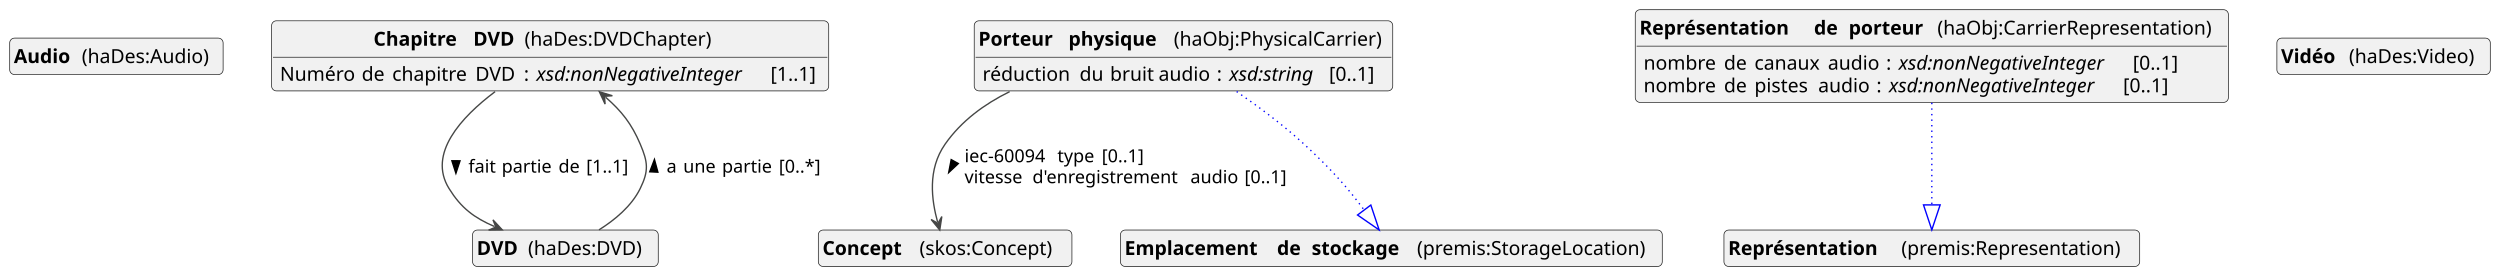
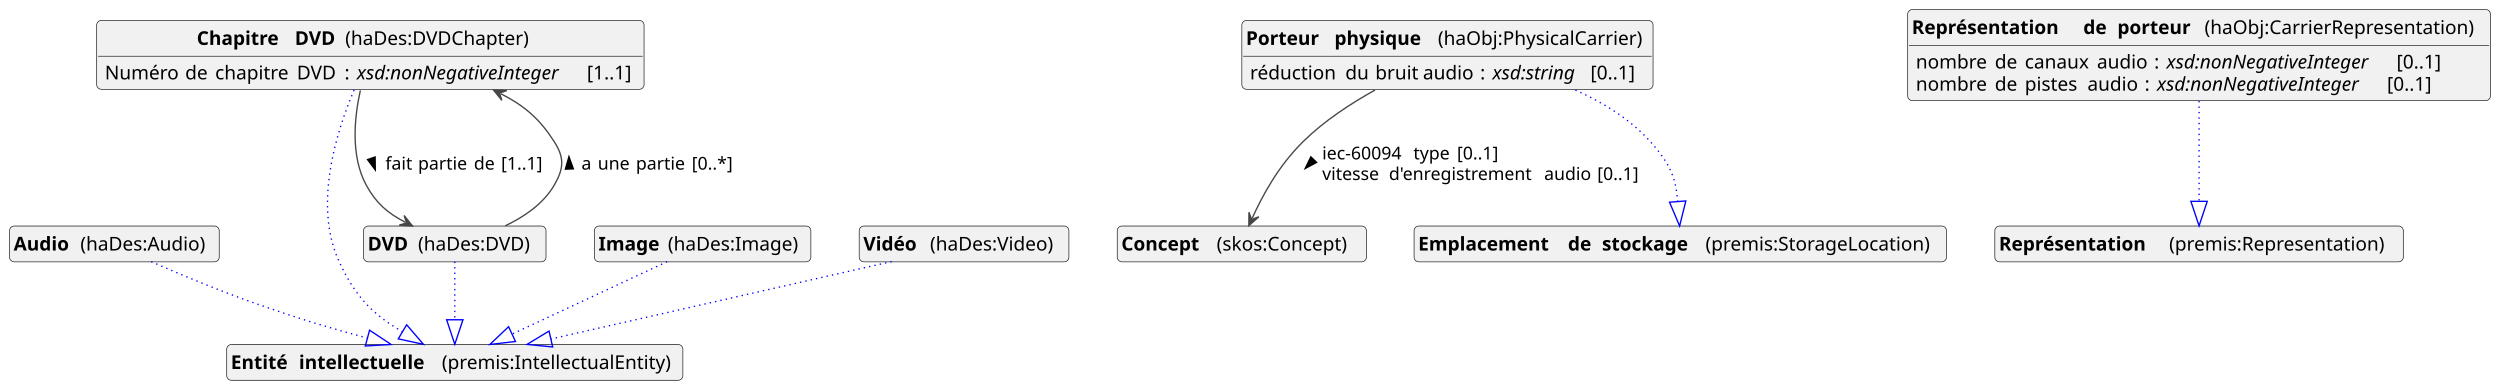
- <svg xmlns="http://www.w3.org/2000/svg" xmlns:xlink="http://www.w3.org/1999/xlink" contentStyleType="text/css" height="198px" preserveAspectRatio="none" style="width:1804px;height:198px;background:#FFFFFF;" version="1.1" viewBox="0 0 1804 198" width="1804px" zoomAndPan="magnify">
+ <svg xmlns="http://www.w3.org/2000/svg" xmlns:xlink="http://www.w3.org/1999/xlink" contentStyleType="text/css" height="285px" preserveAspectRatio="none" style="width:1836px;height:285px;background:#FFFFFF;" version="1.1" viewBox="0 0 1836 285" width="1836px" zoomAndPan="magnify">
  <defs />
  <g>
    <a href="#haDes%3AAudio" target="_top" title="#haDes%3AAudio" xlink:actuate="onRequest" xlink:href="#haDes%3AAudio" xlink:show="new" xlink:title="#haDes%3AAudio" xlink:type="simple">
      <g id="elem_haDes_Audio">
-         <rect codeLine="15" fill="#F1F1F1" height="26.297" id="haDes_Audio" rx="3.5" ry="3.5" style="stroke:#181818;stroke-width:0.5;" width="154" x="7" y="27.5" />
-         <text fill="#000000" font-family="sans-serif" font-size="14" font-weight="bold" lengthAdjust="spacing" textLength="45" x="10" y="45.495">Audio</text>
-         <text fill="#000000" font-family="sans-serif" font-size="14" lengthAdjust="spacing" textLength="4" x="55" y="45.495"> </text>
-         <text fill="#000000" font-family="sans-serif" font-size="14" lengthAdjust="spacing" textLength="99" x="59" y="45.495">(haDes:Audio)</text>
+         <rect codeLine="15" fill="#F1F1F1" height="26.297" id="haDes_Audio" rx="3.5" ry="3.5" style="stroke:#181818;stroke-width:0.5;" width="154" x="7" y="166" />
+         <text fill="#000000" font-family="sans-serif" font-size="14" font-weight="bold" lengthAdjust="spacing" textLength="45" x="10" y="183.995">Audio</text>
+         <text fill="#000000" font-family="sans-serif" font-size="14" lengthAdjust="spacing" textLength="4" x="55" y="183.995"> </text>
+         <text fill="#000000" font-family="sans-serif" font-size="14" lengthAdjust="spacing" textLength="99" x="59" y="183.995">(haDes:Audio)</text>
+       </g>
+     </a>
+     <a href="#premis%3AIntellectualEntity" target="_top" title="#premis%3AIntellectualEntity" xlink:actuate="onRequest" xlink:href="#premis%3AIntellectualEntity" xlink:show="new" xlink:title="#premis%3AIntellectualEntity" xlink:type="simple">
+       <g id="elem_premis_IntellectualEntity">
+         <rect codeLine="29" fill="#F1F1F1" height="26.297" id="premis_IntellectualEntity" rx="3.5" ry="3.5" style="stroke:#181818;stroke-width:0.5;" width="335" x="166.5" y="253" />
+         <text fill="#000000" font-family="sans-serif" font-size="14" font-weight="bold" lengthAdjust="spacing" textLength="45" x="169.5" y="270.995">Entité</text>
+         <text fill="#000000" font-family="sans-serif" font-size="14" font-weight="bold" lengthAdjust="spacing" textLength="5" x="214.5" y="270.995"> </text>
+         <text fill="#000000" font-family="sans-serif" font-size="14" font-weight="bold" lengthAdjust="spacing" textLength="101" x="219.5" y="270.995">intellectuelle</text>
+         <text fill="#000000" font-family="sans-serif" font-size="14" lengthAdjust="spacing" textLength="4" x="320.5" y="270.995"> </text>
+         <text fill="#000000" font-family="sans-serif" font-size="14" lengthAdjust="spacing" textLength="174" x="324.5" y="270.995">(premis:IntellectualEntity)</text>
      </g>
    </a>
    <a href="#haDes%3ADVDChapter" target="_top" title="#haDes%3ADVDChapter" xlink:actuate="onRequest" xlink:href="#haDes%3ADVDChapter" xlink:show="new" xlink:title="#haDes%3ADVDChapter" xlink:type="simple">
      <g id="elem_haDes_DVDChapter">
-         <rect codeLine="16" fill="#F1F1F1" height="50.594" id="haDes_DVDChapter" rx="3.5" ry="3.5" style="stroke:#181818;stroke-width:0.5;" width="402" x="196" y="15" />
-         <text fill="#000000" font-family="sans-serif" font-size="14" font-weight="bold" lengthAdjust="spacing" textLength="67" x="269.5" y="32.995">Chapitre</text>
-         <text fill="#000000" font-family="sans-serif" font-size="14" font-weight="bold" lengthAdjust="spacing" textLength="5" x="336.5" y="32.995"> </text>
-         <text fill="#000000" font-family="sans-serif" font-size="14" font-weight="bold" lengthAdjust="spacing" textLength="33" x="341.5" y="32.995">DVD</text>
-         <text fill="#000000" font-family="sans-serif" font-size="14" lengthAdjust="spacing" textLength="4" x="374.5" y="32.995"> </text>
-         <text fill="#000000" font-family="sans-serif" font-size="14" lengthAdjust="spacing" textLength="146" x="378.5" y="32.995">(haDes:DVDChapter)</text>
-         <line style="stroke:#181818;stroke-width:0.5;" x1="197" x2="597" y1="41.297" y2="41.297" />
-         <text fill="#000000" font-family="sans-serif" font-size="14" lengthAdjust="spacing" textLength="55" x="202" y="58.292">Numéro</text>
-         <text fill="#000000" font-family="sans-serif" font-size="14" lengthAdjust="spacing" textLength="4" x="257" y="58.292"> </text>
-         <text fill="#000000" font-family="sans-serif" font-size="14" lengthAdjust="spacing" textLength="18" x="261" y="58.292">de</text>
-         <text fill="#000000" font-family="sans-serif" font-size="14" lengthAdjust="spacing" textLength="4" x="279" y="58.292"> </text>
-         <text fill="#000000" font-family="sans-serif" font-size="14" lengthAdjust="spacing" textLength="56" x="283" y="58.292">chapitre</text>
-         <text fill="#000000" font-family="sans-serif" font-size="14" lengthAdjust="spacing" textLength="4" x="339" y="58.292"> </text>
-         <text fill="#000000" font-family="sans-serif" font-size="14" lengthAdjust="spacing" textLength="31" x="343" y="58.292">DVD</text>
-         <text fill="#000000" font-family="sans-serif" font-size="14" lengthAdjust="spacing" textLength="4" x="374" y="58.292"> </text>
-         <text fill="#000000" font-family="sans-serif" font-size="14" lengthAdjust="spacing" textLength="5" x="378" y="58.292">:</text>
-         <text fill="#000000" font-family="sans-serif" font-size="14" lengthAdjust="spacing" textLength="4" x="383" y="58.292"> </text>
-         <text fill="#000000" font-family="sans-serif" font-size="14" font-style="italic" lengthAdjust="spacing" textLength="165" x="387" y="58.292">xsd:nonNegativeInteger</text>
-         <text fill="#000000" font-family="sans-serif" font-size="14" lengthAdjust="spacing" textLength="4" x="552" y="58.292"> </text>
-         <text fill="#000000" font-family="sans-serif" font-size="14" lengthAdjust="spacing" textLength="36" x="556" y="58.292">[1..1]</text>
+         <rect codeLine="17" fill="#F1F1F1" height="50.594" id="haDes_DVDChapter" rx="3.5" ry="3.5" style="stroke:#181818;stroke-width:0.5;" width="402" x="71" y="15" />
+         <text fill="#000000" font-family="sans-serif" font-size="14" font-weight="bold" lengthAdjust="spacing" textLength="67" x="144.5" y="32.995">Chapitre</text>
+         <text fill="#000000" font-family="sans-serif" font-size="14" font-weight="bold" lengthAdjust="spacing" textLength="5" x="211.5" y="32.995"> </text>
+         <text fill="#000000" font-family="sans-serif" font-size="14" font-weight="bold" lengthAdjust="spacing" textLength="33" x="216.5" y="32.995">DVD</text>
+         <text fill="#000000" font-family="sans-serif" font-size="14" lengthAdjust="spacing" textLength="4" x="249.5" y="32.995"> </text>
+         <text fill="#000000" font-family="sans-serif" font-size="14" lengthAdjust="spacing" textLength="146" x="253.5" y="32.995">(haDes:DVDChapter)</text>
+         <line style="stroke:#181818;stroke-width:0.5;" x1="72" x2="472" y1="41.297" y2="41.297" />
+         <text fill="#000000" font-family="sans-serif" font-size="14" lengthAdjust="spacing" textLength="55" x="77" y="58.292">Numéro</text>
+         <text fill="#000000" font-family="sans-serif" font-size="14" lengthAdjust="spacing" textLength="4" x="132" y="58.292"> </text>
+         <text fill="#000000" font-family="sans-serif" font-size="14" lengthAdjust="spacing" textLength="18" x="136" y="58.292">de</text>
+         <text fill="#000000" font-family="sans-serif" font-size="14" lengthAdjust="spacing" textLength="4" x="154" y="58.292"> </text>
+         <text fill="#000000" font-family="sans-serif" font-size="14" lengthAdjust="spacing" textLength="56" x="158" y="58.292">chapitre</text>
+         <text fill="#000000" font-family="sans-serif" font-size="14" lengthAdjust="spacing" textLength="4" x="214" y="58.292"> </text>
+         <text fill="#000000" font-family="sans-serif" font-size="14" lengthAdjust="spacing" textLength="31" x="218" y="58.292">DVD</text>
+         <text fill="#000000" font-family="sans-serif" font-size="14" lengthAdjust="spacing" textLength="4" x="249" y="58.292"> </text>
+         <text fill="#000000" font-family="sans-serif" font-size="14" lengthAdjust="spacing" textLength="5" x="253" y="58.292">:</text>
+         <text fill="#000000" font-family="sans-serif" font-size="14" lengthAdjust="spacing" textLength="4" x="258" y="58.292"> </text>
+         <text fill="#000000" font-family="sans-serif" font-size="14" font-style="italic" lengthAdjust="spacing" textLength="165" x="262" y="58.292">xsd:nonNegativeInteger</text>
+         <text fill="#000000" font-family="sans-serif" font-size="14" lengthAdjust="spacing" textLength="4" x="427" y="58.292"> </text>
+         <text fill="#000000" font-family="sans-serif" font-size="14" lengthAdjust="spacing" textLength="36" x="431" y="58.292">[1..1]</text>
      </g>
    </a>
    <a href="../../terms/fr#skos%3AConcept" target="_top" title="../../terms/fr#skos%3AConcept" xlink:actuate="onRequest" xlink:href="../../terms/fr#skos%3AConcept" xlink:show="new" xlink:title="../../terms/fr#skos%3AConcept" xlink:type="simple">
      <g id="elem_skos_Concept">
-         <rect codeLine="17" fill="#F1F1F1" height="26.297" id="skos_Concept" rx="3.5" ry="3.5" style="stroke:#181818;stroke-width:0.5;" width="183" x="590.5" y="166" />
-         <text fill="#000000" font-family="sans-serif" font-size="14" font-weight="bold" lengthAdjust="spacing" textLength="66" x="593.5" y="183.995">Concept</text>
-         <text fill="#000000" font-family="sans-serif" font-size="14" lengthAdjust="spacing" textLength="4" x="659.5" y="183.995"> </text>
-         <text fill="#000000" font-family="sans-serif" font-size="14" lengthAdjust="spacing" textLength="107" x="663.5" y="183.995">(skos:Concept)</text>
+         <rect codeLine="19" fill="#F1F1F1" height="26.297" id="skos_Concept" rx="3.5" ry="3.5" style="stroke:#181818;stroke-width:0.5;" width="183" x="820.5" y="166" />
+         <text fill="#000000" font-family="sans-serif" font-size="14" font-weight="bold" lengthAdjust="spacing" textLength="66" x="823.5" y="183.995">Concept</text>
+         <text fill="#000000" font-family="sans-serif" font-size="14" lengthAdjust="spacing" textLength="4" x="889.5" y="183.995"> </text>
+         <text fill="#000000" font-family="sans-serif" font-size="14" lengthAdjust="spacing" textLength="107" x="893.5" y="183.995">(skos:Concept)</text>
      </g>
    </a>
    <a href="#haDes%3ADVD" target="_top" title="#haDes%3ADVD" xlink:actuate="onRequest" xlink:href="#haDes%3ADVD" xlink:show="new" xlink:title="#haDes%3ADVD" xlink:type="simple">
      <g id="elem_haDes_DVD">
-         <rect codeLine="18" fill="#F1F1F1" height="26.297" id="haDes_DVD" rx="3.5" ry="3.5" style="stroke:#181818;stroke-width:0.5;" width="134" x="341" y="166" />
-         <text fill="#000000" font-family="sans-serif" font-size="14" font-weight="bold" lengthAdjust="spacing" textLength="33" x="344" y="183.995">DVD</text>
-         <text fill="#000000" font-family="sans-serif" font-size="14" lengthAdjust="spacing" textLength="4" x="377" y="183.995"> </text>
-         <text fill="#000000" font-family="sans-serif" font-size="14" lengthAdjust="spacing" textLength="91" x="381" y="183.995">(haDes:DVD)</text>
+         <rect codeLine="20" fill="#F1F1F1" height="26.297" id="haDes_DVD" rx="3.5" ry="3.5" style="stroke:#181818;stroke-width:0.5;" width="134" x="267" y="166" />
+         <text fill="#000000" font-family="sans-serif" font-size="14" font-weight="bold" lengthAdjust="spacing" textLength="33" x="270" y="183.995">DVD</text>
+         <text fill="#000000" font-family="sans-serif" font-size="14" lengthAdjust="spacing" textLength="4" x="303" y="183.995"> </text>
+         <text fill="#000000" font-family="sans-serif" font-size="14" lengthAdjust="spacing" textLength="91" x="307" y="183.995">(haDes:DVD)</text>
+       </g>
+     </a>
+     <a href="#haDes%3AImage" target="_top" title="#haDes%3AImage" xlink:actuate="onRequest" xlink:href="#haDes%3AImage" xlink:show="new" xlink:title="#haDes%3AImage" xlink:type="simple">
+       <g id="elem_haDes_Image">
+         <rect codeLine="22" fill="#F1F1F1" height="26.297" id="haDes_Image" rx="3.5" ry="3.5" style="stroke:#181818;stroke-width:0.5;" width="159" x="436.5" y="166" />
+         <text fill="#000000" font-family="sans-serif" font-size="14" font-weight="bold" lengthAdjust="spacing" textLength="47" x="439.5" y="183.995">Image</text>
+         <text fill="#000000" font-family="sans-serif" font-size="14" lengthAdjust="spacing" textLength="4" x="486.5" y="183.995"> </text>
+         <text fill="#000000" font-family="sans-serif" font-size="14" lengthAdjust="spacing" textLength="102" x="490.5" y="183.995">(haDes:Image)</text>
      </g>
    </a>
    <a href="#haObj%3APhysicalCarrier" target="_top" title="#haObj%3APhysicalCarrier" xlink:actuate="onRequest" xlink:href="#haObj%3APhysicalCarrier" xlink:show="new" xlink:title="#haObj%3APhysicalCarrier" xlink:type="simple">
      <g id="elem_haObj_PhysicalCarrier">
-         <rect codeLine="19" fill="#F1F1F1" height="50.594" id="haObj_PhysicalCarrier" rx="3.5" ry="3.5" style="stroke:#181818;stroke-width:0.5;" width="302" x="703" y="15" />
-         <text fill="#000000" font-family="sans-serif" font-size="14" font-weight="bold" lengthAdjust="spacing" textLength="60" x="706" y="32.995">Porteur</text>
-         <text fill="#000000" font-family="sans-serif" font-size="14" font-weight="bold" lengthAdjust="spacing" textLength="5" x="766" y="32.995"> </text>
-         <text fill="#000000" font-family="sans-serif" font-size="14" font-weight="bold" lengthAdjust="spacing" textLength="72" x="771" y="32.995">physique</text>
-         <text fill="#000000" font-family="sans-serif" font-size="14" lengthAdjust="spacing" textLength="4" x="843" y="32.995"> </text>
-         <text fill="#000000" font-family="sans-serif" font-size="14" lengthAdjust="spacing" textLength="155" x="847" y="32.995">(haObj:PhysicalCarrier)</text>
-         <line style="stroke:#181818;stroke-width:0.5;" x1="704" x2="1004" y1="41.297" y2="41.297" />
-         <text fill="#000000" font-family="sans-serif" font-size="14" lengthAdjust="spacing" textLength="66" x="709" y="58.292">réduction</text>
-         <text fill="#000000" font-family="sans-serif" font-size="14" lengthAdjust="spacing" textLength="4" x="775" y="58.292"> </text>
-         <text fill="#000000" font-family="sans-serif" font-size="14" lengthAdjust="spacing" textLength="18" x="779" y="58.292">du</text>
-         <text fill="#000000" font-family="sans-serif" font-size="14" lengthAdjust="spacing" textLength="4" x="797" y="58.292"> </text>
-         <text fill="#000000" font-family="sans-serif" font-size="14" lengthAdjust="spacing" textLength="31" x="801" y="58.292">bruit</text>
-         <text fill="#000000" font-family="sans-serif" font-size="14" lengthAdjust="spacing" textLength="4" x="832" y="58.292"> </text>
-         <text fill="#000000" font-family="sans-serif" font-size="14" lengthAdjust="spacing" textLength="38" x="836" y="58.292">audio</text>
-         <text fill="#000000" font-family="sans-serif" font-size="14" lengthAdjust="spacing" textLength="4" x="874" y="58.292"> </text>
-         <text fill="#000000" font-family="sans-serif" font-size="14" lengthAdjust="spacing" textLength="5" x="878" y="58.292">:</text>
-         <text fill="#000000" font-family="sans-serif" font-size="14" lengthAdjust="spacing" textLength="4" x="883" y="58.292"> </text>
-         <text fill="#000000" font-family="sans-serif" font-size="14" font-style="italic" lengthAdjust="spacing" textLength="68" x="887" y="58.292">xsd:string</text>
-         <text fill="#000000" font-family="sans-serif" font-size="14" lengthAdjust="spacing" textLength="4" x="955" y="58.292"> </text>
-         <text fill="#000000" font-family="sans-serif" font-size="14" lengthAdjust="spacing" textLength="36" x="959" y="58.292">[0..1]</text>
+         <rect codeLine="24" fill="#F1F1F1" height="50.594" id="haObj_PhysicalCarrier" rx="3.5" ry="3.5" style="stroke:#181818;stroke-width:0.5;" width="302" x="912" y="15" />
+         <text fill="#000000" font-family="sans-serif" font-size="14" font-weight="bold" lengthAdjust="spacing" textLength="60" x="915" y="32.995">Porteur</text>
+         <text fill="#000000" font-family="sans-serif" font-size="14" font-weight="bold" lengthAdjust="spacing" textLength="5" x="975" y="32.995"> </text>
+         <text fill="#000000" font-family="sans-serif" font-size="14" font-weight="bold" lengthAdjust="spacing" textLength="72" x="980" y="32.995">physique</text>
+         <text fill="#000000" font-family="sans-serif" font-size="14" lengthAdjust="spacing" textLength="4" x="1052" y="32.995"> </text>
+         <text fill="#000000" font-family="sans-serif" font-size="14" lengthAdjust="spacing" textLength="155" x="1056" y="32.995">(haObj:PhysicalCarrier)</text>
+         <line style="stroke:#181818;stroke-width:0.5;" x1="913" x2="1213" y1="41.297" y2="41.297" />
+         <text fill="#000000" font-family="sans-serif" font-size="14" lengthAdjust="spacing" textLength="66" x="918" y="58.292">réduction</text>
+         <text fill="#000000" font-family="sans-serif" font-size="14" lengthAdjust="spacing" textLength="4" x="984" y="58.292"> </text>
+         <text fill="#000000" font-family="sans-serif" font-size="14" lengthAdjust="spacing" textLength="18" x="988" y="58.292">du</text>
+         <text fill="#000000" font-family="sans-serif" font-size="14" lengthAdjust="spacing" textLength="4" x="1006" y="58.292"> </text>
+         <text fill="#000000" font-family="sans-serif" font-size="14" lengthAdjust="spacing" textLength="31" x="1010" y="58.292">bruit</text>
+         <text fill="#000000" font-family="sans-serif" font-size="14" lengthAdjust="spacing" textLength="4" x="1041" y="58.292"> </text>
+         <text fill="#000000" font-family="sans-serif" font-size="14" lengthAdjust="spacing" textLength="38" x="1045" y="58.292">audio</text>
+         <text fill="#000000" font-family="sans-serif" font-size="14" lengthAdjust="spacing" textLength="4" x="1083" y="58.292"> </text>
+         <text fill="#000000" font-family="sans-serif" font-size="14" lengthAdjust="spacing" textLength="5" x="1087" y="58.292">:</text>
+         <text fill="#000000" font-family="sans-serif" font-size="14" lengthAdjust="spacing" textLength="4" x="1092" y="58.292"> </text>
+         <text fill="#000000" font-family="sans-serif" font-size="14" font-style="italic" lengthAdjust="spacing" textLength="68" x="1096" y="58.292">xsd:string</text>
+         <text fill="#000000" font-family="sans-serif" font-size="14" lengthAdjust="spacing" textLength="4" x="1164" y="58.292"> </text>
+         <text fill="#000000" font-family="sans-serif" font-size="14" lengthAdjust="spacing" textLength="36" x="1168" y="58.292">[0..1]</text>
      </g>
    </a>
    <a href="#premis%3AStorageLocation" target="_top" title="#premis%3AStorageLocation" xlink:actuate="onRequest" xlink:href="#premis%3AStorageLocation" xlink:show="new" xlink:title="#premis%3AStorageLocation" xlink:type="simple">
      <g id="elem_premis_StorageLocation">
-         <rect codeLine="20" fill="#F1F1F1" height="26.297" id="premis_StorageLocation" rx="3.5" ry="3.5" style="stroke:#181818;stroke-width:0.5;" width="391" x="808.5" y="166" />
-         <text fill="#000000" font-family="sans-serif" font-size="14" font-weight="bold" lengthAdjust="spacing" textLength="105" x="811.5" y="183.995">Emplacement</text>
-         <text fill="#000000" font-family="sans-serif" font-size="14" font-weight="bold" lengthAdjust="spacing" textLength="5" x="916.5" y="183.995"> </text>
-         <text fill="#000000" font-family="sans-serif" font-size="14" font-weight="bold" lengthAdjust="spacing" textLength="20" x="921.5" y="183.995">de</text>
-         <text fill="#000000" font-family="sans-serif" font-size="14" font-weight="bold" lengthAdjust="spacing" textLength="5" x="941.5" y="183.995"> </text>
-         <text fill="#000000" font-family="sans-serif" font-size="14" font-weight="bold" lengthAdjust="spacing" textLength="72" x="946.5" y="183.995">stockage</text>
-         <text fill="#000000" font-family="sans-serif" font-size="14" lengthAdjust="spacing" textLength="4" x="1018.5" y="183.995"> </text>
-         <text fill="#000000" font-family="sans-serif" font-size="14" lengthAdjust="spacing" textLength="174" x="1022.5" y="183.995">(premis:StorageLocation)</text>
+         <rect codeLine="25" fill="#F1F1F1" height="26.297" id="premis_StorageLocation" rx="3.5" ry="3.5" style="stroke:#181818;stroke-width:0.5;" width="391" x="1038.5" y="166" />
+         <text fill="#000000" font-family="sans-serif" font-size="14" font-weight="bold" lengthAdjust="spacing" textLength="105" x="1041.5" y="183.995">Emplacement</text>
+         <text fill="#000000" font-family="sans-serif" font-size="14" font-weight="bold" lengthAdjust="spacing" textLength="5" x="1146.5" y="183.995"> </text>
+         <text fill="#000000" font-family="sans-serif" font-size="14" font-weight="bold" lengthAdjust="spacing" textLength="20" x="1151.5" y="183.995">de</text>
+         <text fill="#000000" font-family="sans-serif" font-size="14" font-weight="bold" lengthAdjust="spacing" textLength="5" x="1171.5" y="183.995"> </text>
+         <text fill="#000000" font-family="sans-serif" font-size="14" font-weight="bold" lengthAdjust="spacing" textLength="72" x="1176.5" y="183.995">stockage</text>
+         <text fill="#000000" font-family="sans-serif" font-size="14" lengthAdjust="spacing" textLength="4" x="1248.5" y="183.995"> </text>
+         <text fill="#000000" font-family="sans-serif" font-size="14" lengthAdjust="spacing" textLength="174" x="1252.5" y="183.995">(premis:StorageLocation)</text>
      </g>
    </a>
    <a href="#haObj%3ACarrierRepresentation" target="_top" title="#haObj%3ACarrierRepresentation" xlink:actuate="onRequest" xlink:href="#haObj%3ACarrierRepresentation" xlink:show="new" xlink:title="#haObj%3ACarrierRepresentation" xlink:type="simple">
      <g id="elem_haObj_CarrierRepresentation">
-         <rect codeLine="21" fill="#F1F1F1" height="66.891" id="haObj_CarrierRepresentation" rx="3.5" ry="3.5" style="stroke:#181818;stroke-width:0.5;" width="428" x="1180" y="7" />
-         <text fill="#000000" font-family="sans-serif" font-size="14" font-weight="bold" lengthAdjust="spacing" textLength="121" x="1183" y="24.995">Représentation</text>
-         <text fill="#000000" font-family="sans-serif" font-size="14" font-weight="bold" lengthAdjust="spacing" textLength="5" x="1304" y="24.995"> </text>
-         <text fill="#000000" font-family="sans-serif" font-size="14" font-weight="bold" lengthAdjust="spacing" textLength="20" x="1309" y="24.995">de</text>
-         <text fill="#000000" font-family="sans-serif" font-size="14" font-weight="bold" lengthAdjust="spacing" textLength="5" x="1329" y="24.995"> </text>
-         <text fill="#000000" font-family="sans-serif" font-size="14" font-weight="bold" lengthAdjust="spacing" textLength="60" x="1334" y="24.995">porteur</text>
-         <text fill="#000000" font-family="sans-serif" font-size="14" lengthAdjust="spacing" textLength="4" x="1394" y="24.995"> </text>
-         <text fill="#000000" font-family="sans-serif" font-size="14" lengthAdjust="spacing" textLength="207" x="1398" y="24.995">(haObj:CarrierRepresentation)</text>
-         <line style="stroke:#181818;stroke-width:0.5;" x1="1181" x2="1607" y1="33.297" y2="33.297" />
-         <text fill="#000000" font-family="sans-serif" font-size="14" lengthAdjust="spacing" textLength="54" x="1186" y="50.292">nombre</text>
-         <text fill="#000000" font-family="sans-serif" font-size="14" lengthAdjust="spacing" textLength="4" x="1240" y="50.292"> </text>
-         <text fill="#000000" font-family="sans-serif" font-size="14" lengthAdjust="spacing" textLength="18" x="1244" y="50.292">de</text>
-         <text fill="#000000" font-family="sans-serif" font-size="14" lengthAdjust="spacing" textLength="4" x="1262" y="50.292"> </text>
-         <text fill="#000000" font-family="sans-serif" font-size="14" lengthAdjust="spacing" textLength="49" x="1266" y="50.292">canaux</text>
-         <text fill="#000000" font-family="sans-serif" font-size="14" lengthAdjust="spacing" textLength="4" x="1315" y="50.292"> </text>
-         <text fill="#000000" font-family="sans-serif" font-size="14" lengthAdjust="spacing" textLength="38" x="1319" y="50.292">audio</text>
-         <text fill="#000000" font-family="sans-serif" font-size="14" lengthAdjust="spacing" textLength="4" x="1357" y="50.292"> </text>
-         <text fill="#000000" font-family="sans-serif" font-size="14" lengthAdjust="spacing" textLength="5" x="1361" y="50.292">:</text>
-         <text fill="#000000" font-family="sans-serif" font-size="14" lengthAdjust="spacing" textLength="4" x="1366" y="50.292"> </text>
-         <text fill="#000000" font-family="sans-serif" font-size="14" font-style="italic" lengthAdjust="spacing" textLength="165" x="1370" y="50.292">xsd:nonNegativeInteger</text>
-         <text fill="#000000" font-family="sans-serif" font-size="14" lengthAdjust="spacing" textLength="4" x="1535" y="50.292"> </text>
-         <text fill="#000000" font-family="sans-serif" font-size="14" lengthAdjust="spacing" textLength="36" x="1539" y="50.292">[0..1]</text>
-         <text fill="#000000" font-family="sans-serif" font-size="14" lengthAdjust="spacing" textLength="54" x="1186" y="66.589">nombre</text>
-         <text fill="#000000" font-family="sans-serif" font-size="14" lengthAdjust="spacing" textLength="4" x="1240" y="66.589"> </text>
-         <text fill="#000000" font-family="sans-serif" font-size="14" lengthAdjust="spacing" textLength="18" x="1244" y="66.589">de</text>
-         <text fill="#000000" font-family="sans-serif" font-size="14" lengthAdjust="spacing" textLength="4" x="1262" y="66.589"> </text>
-         <text fill="#000000" font-family="sans-serif" font-size="14" lengthAdjust="spacing" textLength="42" x="1266" y="66.589">pistes</text>
-         <text fill="#000000" font-family="sans-serif" font-size="14" lengthAdjust="spacing" textLength="4" x="1308" y="66.589"> </text>
-         <text fill="#000000" font-family="sans-serif" font-size="14" lengthAdjust="spacing" textLength="38" x="1312" y="66.589">audio</text>
-         <text fill="#000000" font-family="sans-serif" font-size="14" lengthAdjust="spacing" textLength="4" x="1350" y="66.589"> </text>
-         <text fill="#000000" font-family="sans-serif" font-size="14" lengthAdjust="spacing" textLength="5" x="1354" y="66.589">:</text>
-         <text fill="#000000" font-family="sans-serif" font-size="14" lengthAdjust="spacing" textLength="4" x="1359" y="66.589"> </text>
-         <text fill="#000000" font-family="sans-serif" font-size="14" font-style="italic" lengthAdjust="spacing" textLength="165" x="1363" y="66.589">xsd:nonNegativeInteger</text>
-         <text fill="#000000" font-family="sans-serif" font-size="14" lengthAdjust="spacing" textLength="4" x="1528" y="66.589"> </text>
-         <text fill="#000000" font-family="sans-serif" font-size="14" lengthAdjust="spacing" textLength="36" x="1532" y="66.589">[0..1]</text>
+         <rect codeLine="26" fill="#F1F1F1" height="66.891" id="haObj_CarrierRepresentation" rx="3.5" ry="3.5" style="stroke:#181818;stroke-width:0.5;" width="428" x="1401" y="7" />
+         <text fill="#000000" font-family="sans-serif" font-size="14" font-weight="bold" lengthAdjust="spacing" textLength="121" x="1404" y="24.995">Représentation</text>
+         <text fill="#000000" font-family="sans-serif" font-size="14" font-weight="bold" lengthAdjust="spacing" textLength="5" x="1525" y="24.995"> </text>
+         <text fill="#000000" font-family="sans-serif" font-size="14" font-weight="bold" lengthAdjust="spacing" textLength="20" x="1530" y="24.995">de</text>
+         <text fill="#000000" font-family="sans-serif" font-size="14" font-weight="bold" lengthAdjust="spacing" textLength="5" x="1550" y="24.995"> </text>
+         <text fill="#000000" font-family="sans-serif" font-size="14" font-weight="bold" lengthAdjust="spacing" textLength="60" x="1555" y="24.995">porteur</text>
+         <text fill="#000000" font-family="sans-serif" font-size="14" lengthAdjust="spacing" textLength="4" x="1615" y="24.995"> </text>
+         <text fill="#000000" font-family="sans-serif" font-size="14" lengthAdjust="spacing" textLength="207" x="1619" y="24.995">(haObj:CarrierRepresentation)</text>
+         <line style="stroke:#181818;stroke-width:0.5;" x1="1402" x2="1828" y1="33.297" y2="33.297" />
+         <text fill="#000000" font-family="sans-serif" font-size="14" lengthAdjust="spacing" textLength="54" x="1407" y="50.292">nombre</text>
+         <text fill="#000000" font-family="sans-serif" font-size="14" lengthAdjust="spacing" textLength="4" x="1461" y="50.292"> </text>
+         <text fill="#000000" font-family="sans-serif" font-size="14" lengthAdjust="spacing" textLength="18" x="1465" y="50.292">de</text>
+         <text fill="#000000" font-family="sans-serif" font-size="14" lengthAdjust="spacing" textLength="4" x="1483" y="50.292"> </text>
+         <text fill="#000000" font-family="sans-serif" font-size="14" lengthAdjust="spacing" textLength="49" x="1487" y="50.292">canaux</text>
+         <text fill="#000000" font-family="sans-serif" font-size="14" lengthAdjust="spacing" textLength="4" x="1536" y="50.292"> </text>
+         <text fill="#000000" font-family="sans-serif" font-size="14" lengthAdjust="spacing" textLength="38" x="1540" y="50.292">audio</text>
+         <text fill="#000000" font-family="sans-serif" font-size="14" lengthAdjust="spacing" textLength="4" x="1578" y="50.292"> </text>
+         <text fill="#000000" font-family="sans-serif" font-size="14" lengthAdjust="spacing" textLength="5" x="1582" y="50.292">:</text>
+         <text fill="#000000" font-family="sans-serif" font-size="14" lengthAdjust="spacing" textLength="4" x="1587" y="50.292"> </text>
+         <text fill="#000000" font-family="sans-serif" font-size="14" font-style="italic" lengthAdjust="spacing" textLength="165" x="1591" y="50.292">xsd:nonNegativeInteger</text>
+         <text fill="#000000" font-family="sans-serif" font-size="14" lengthAdjust="spacing" textLength="4" x="1756" y="50.292"> </text>
+         <text fill="#000000" font-family="sans-serif" font-size="14" lengthAdjust="spacing" textLength="36" x="1760" y="50.292">[0..1]</text>
+         <text fill="#000000" font-family="sans-serif" font-size="14" lengthAdjust="spacing" textLength="54" x="1407" y="66.589">nombre</text>
+         <text fill="#000000" font-family="sans-serif" font-size="14" lengthAdjust="spacing" textLength="4" x="1461" y="66.589"> </text>
+         <text fill="#000000" font-family="sans-serif" font-size="14" lengthAdjust="spacing" textLength="18" x="1465" y="66.589">de</text>
+         <text fill="#000000" font-family="sans-serif" font-size="14" lengthAdjust="spacing" textLength="4" x="1483" y="66.589"> </text>
+         <text fill="#000000" font-family="sans-serif" font-size="14" lengthAdjust="spacing" textLength="42" x="1487" y="66.589">pistes</text>
+         <text fill="#000000" font-family="sans-serif" font-size="14" lengthAdjust="spacing" textLength="4" x="1529" y="66.589"> </text>
+         <text fill="#000000" font-family="sans-serif" font-size="14" lengthAdjust="spacing" textLength="38" x="1533" y="66.589">audio</text>
+         <text fill="#000000" font-family="sans-serif" font-size="14" lengthAdjust="spacing" textLength="4" x="1571" y="66.589"> </text>
+         <text fill="#000000" font-family="sans-serif" font-size="14" lengthAdjust="spacing" textLength="5" x="1575" y="66.589">:</text>
+         <text fill="#000000" font-family="sans-serif" font-size="14" lengthAdjust="spacing" textLength="4" x="1580" y="66.589"> </text>
+         <text fill="#000000" font-family="sans-serif" font-size="14" font-style="italic" lengthAdjust="spacing" textLength="165" x="1584" y="66.589">xsd:nonNegativeInteger</text>
+         <text fill="#000000" font-family="sans-serif" font-size="14" lengthAdjust="spacing" textLength="4" x="1749" y="66.589"> </text>
+         <text fill="#000000" font-family="sans-serif" font-size="14" lengthAdjust="spacing" textLength="36" x="1753" y="66.589">[0..1]</text>
      </g>
    </a>
    <a href="#premis%3ARepresentation" target="_top" title="#premis%3ARepresentation" xlink:actuate="onRequest" xlink:href="#premis%3ARepresentation" xlink:show="new" xlink:title="#premis%3ARepresentation" xlink:type="simple">
      <g id="elem_premis_Representation">
-         <rect codeLine="22" fill="#F1F1F1" height="26.297" id="premis_Representation" rx="3.5" ry="3.5" style="stroke:#181818;stroke-width:0.5;" width="300" x="1244" y="166" />
-         <text fill="#000000" font-family="sans-serif" font-size="14" font-weight="bold" lengthAdjust="spacing" textLength="121" x="1247" y="183.995">Représentation</text>
-         <text fill="#000000" font-family="sans-serif" font-size="14" lengthAdjust="spacing" textLength="4" x="1368" y="183.995"> </text>
-         <text fill="#000000" font-family="sans-serif" font-size="14" lengthAdjust="spacing" textLength="169" x="1372" y="183.995">(premis:Representation)</text>
+         <rect codeLine="27" fill="#F1F1F1" height="26.297" id="premis_Representation" rx="3.5" ry="3.5" style="stroke:#181818;stroke-width:0.5;" width="300" x="1465" y="166" />
+         <text fill="#000000" font-family="sans-serif" font-size="14" font-weight="bold" lengthAdjust="spacing" textLength="121" x="1468" y="183.995">Représentation</text>
+         <text fill="#000000" font-family="sans-serif" font-size="14" lengthAdjust="spacing" textLength="4" x="1589" y="183.995"> </text>
+         <text fill="#000000" font-family="sans-serif" font-size="14" lengthAdjust="spacing" textLength="169" x="1593" y="183.995">(premis:Representation)</text>
      </g>
    </a>
    <a href="#haDes%3AVideo" target="_top" title="#haDes%3AVideo" xlink:actuate="onRequest" xlink:href="#haDes%3AVideo" xlink:show="new" xlink:title="#haDes%3AVideo" xlink:type="simple">
      <g id="elem_haDes_Video">
-         <rect codeLine="23" fill="#F1F1F1" height="26.297" id="haDes_Video" rx="3.5" ry="3.5" style="stroke:#181818;stroke-width:0.5;" width="154" x="1643" y="27.5" />
-         <text fill="#000000" font-family="sans-serif" font-size="14" font-weight="bold" lengthAdjust="spacing" textLength="45" x="1646" y="45.495">Vidéo</text>
-         <text fill="#000000" font-family="sans-serif" font-size="14" lengthAdjust="spacing" textLength="4" x="1691" y="45.495"> </text>
-         <text fill="#000000" font-family="sans-serif" font-size="14" lengthAdjust="spacing" textLength="99" x="1695" y="45.495">(haDes:Video)</text>
-       </g>
-     </a>
+         <rect codeLine="28" fill="#F1F1F1" height="26.297" id="haDes_Video" rx="3.5" ry="3.5" style="stroke:#181818;stroke-width:0.5;" width="154" x="631" y="166" />
+         <text fill="#000000" font-family="sans-serif" font-size="14" font-weight="bold" lengthAdjust="spacing" textLength="45" x="634" y="183.995">Vidéo</text>
+         <text fill="#000000" font-family="sans-serif" font-size="14" lengthAdjust="spacing" textLength="4" x="679" y="183.995"> </text>
+         <text fill="#000000" font-family="sans-serif" font-size="14" lengthAdjust="spacing" textLength="99" x="683" y="183.995">(haDes:Video)</text>
+       </g>
+     </a>
+     <g id="link_haDes_Audio_premis_IntellectualEntity">
+       <path codeLine="31" d="M111.05,192.16 C131.85,201.28 161.44,213.72 188,223 C220.74,234.44 240.989,240.53 269.849,248.3 " fill="none" id="haDes_Audio-to-premis_IntellectualEntity" style="stroke:#0000FF;stroke-width:1.0;stroke-dasharray:1.0,3.0;" />
+       <polygon fill="none" points="287.23,252.98,271.409,242.507,268.289,254.094,287.23,252.98" style="stroke:#0000FF;stroke-width:1.0;" />
+     </g>
+     <g id="link_haDes_DVDChapter_premis_IntellectualEntity">
+       <path codeLine="34" d="M260.07,66.13 C246.93,96.95 230.02,150.69 249,192 C261.67,219.58 275,231.431 295.56,243.691 " fill="none" id="haDes_DVDChapter-to-premis_IntellectualEntity" style="stroke:#0000FF;stroke-width:1.0;stroke-dasharray:1.0,3.0;" />
+       <polygon fill="none" points="311.02,252.91,298.633,238.538,292.487,248.845,311.02,252.91" style="stroke:#0000FF;stroke-width:1.0;" />
+     </g>
    <g id="link_haDes_DVDChapter_haDes_DVD">
-       <path codeLine="29" d="M357.26,66.13 C332.68,84.62 308.52,110.96 324,136 C332.66,150.01 342.043,157.141 356.913,163.5 " fill="none" id="haDes_DVDChapter-to-haDes_DVD" style="stroke:#454645;stroke-width:1.0;" />
-       <polygon fill="#454645" points="362.43,165.86,355.728,158.643,357.833,163.894,352.582,165.999,362.43,165.86" style="stroke:#454645;stroke-width:1.0;" />
-       <polygon fill="#000000" points="328.982,125.066,331.953,116.032,326.075,116.011,328.982,125.066" style="stroke:#000000;stroke-width:1.0;" />
-       <text fill="#000000" font-family="sans-serif" font-size="13" lengthAdjust="spacing" textLength="20" x="338" y="124.567">fait</text>
-       <text fill="#000000" font-family="sans-serif" font-size="13" lengthAdjust="spacing" textLength="4" x="358" y="124.567"> </text>
-       <text fill="#000000" font-family="sans-serif" font-size="13" lengthAdjust="spacing" textLength="37" x="362" y="124.567">partie</text>
-       <text fill="#000000" font-family="sans-serif" font-size="13" lengthAdjust="spacing" textLength="4" x="399" y="124.567"> </text>
-       <text fill="#000000" font-family="sans-serif" font-size="13" lengthAdjust="spacing" textLength="16" x="403" y="124.567">de</text>
-       <text fill="#000000" font-family="sans-serif" font-size="13" lengthAdjust="spacing" textLength="4" x="419" y="124.567"> </text>
-       <text fill="#000000" font-family="sans-serif" font-size="13" lengthAdjust="spacing" textLength="34" x="423" y="124.567">[1..1]</text>
+       <path codeLine="37" d="M264.65,66.37 C260.2,86.41 257.38,114.66 269,136 C276.32,149.45 284.689,156.478 297.629,163.218 " fill="none" id="haDes_DVDChapter-to-haDes_DVD" style="stroke:#454645;stroke-width:1.0;" />
+       <polygon fill="#454645" points="302.95,165.99,296.816,158.285,298.515,163.68,293.12,165.38,302.95,165.99" style="stroke:#454645;stroke-width:1.0;" />
+       <polygon fill="#000000" points="275.612,124.799,275.478,115.29,269.914,117.185,275.612,124.799" style="stroke:#000000;stroke-width:1.0;" />
+       <text fill="#000000" font-family="sans-serif" font-size="13" lengthAdjust="spacing" textLength="20" x="283" y="124.567">fait</text>
+       <text fill="#000000" font-family="sans-serif" font-size="13" lengthAdjust="spacing" textLength="4" x="303" y="124.567"> </text>
+       <text fill="#000000" font-family="sans-serif" font-size="13" lengthAdjust="spacing" textLength="37" x="307" y="124.567">partie</text>
+       <text fill="#000000" font-family="sans-serif" font-size="13" lengthAdjust="spacing" textLength="4" x="344" y="124.567"> </text>
+       <text fill="#000000" font-family="sans-serif" font-size="13" lengthAdjust="spacing" textLength="16" x="348" y="124.567">de</text>
+       <text fill="#000000" font-family="sans-serif" font-size="13" lengthAdjust="spacing" textLength="4" x="364" y="124.567"> </text>
+       <text fill="#000000" font-family="sans-serif" font-size="13" lengthAdjust="spacing" textLength="34" x="368" y="124.567">[1..1]</text>
    </g>
    <g id="link_haDes_DVD_haDes_DVDChapter">
-       <path codeLine="35" d="M432.23,165.87 C443.48,158.83 455.74,148.8 462,136 C468.25,123.22 467.57,117.09 462,104 C455.74,89.31 448.677,80.349 436.997,70.139 " fill="none" id="haDes_DVD-to-haDes_DVDChapter" style="stroke:#454645;stroke-width:1.0;" />
-       <polygon fill="#454645" points="432.48,66.19,436.623,75.125,436.245,69.481,441.889,69.102,432.48,66.19" style="stroke:#454645;stroke-width:1.0;" />
-       <polygon fill="#000000" points="472.249,115.073,468.863,123.96,474.734,124.253,472.249,115.073" style="stroke:#000000;stroke-width:1.0;" />
-       <text fill="#000000" font-family="sans-serif" font-size="13" lengthAdjust="spacing" textLength="8" x="481" y="124.567">a</text>
-       <text fill="#000000" font-family="sans-serif" font-size="13" lengthAdjust="spacing" textLength="4" x="489" y="124.567"> </text>
-       <text fill="#000000" font-family="sans-serif" font-size="13" lengthAdjust="spacing" textLength="24" x="493" y="124.567">une</text>
-       <text fill="#000000" font-family="sans-serif" font-size="13" lengthAdjust="spacing" textLength="4" x="517" y="124.567"> </text>
-       <text fill="#000000" font-family="sans-serif" font-size="13" lengthAdjust="spacing" textLength="37" x="521" y="124.567">partie</text>
-       <text fill="#000000" font-family="sans-serif" font-size="13" lengthAdjust="spacing" textLength="4" x="558" y="124.567"> </text>
-       <text fill="#000000" font-family="sans-serif" font-size="13" lengthAdjust="spacing" textLength="33" x="562" y="124.567">[0..*]</text>
+       <path codeLine="44" d="M371.06,165.82 C384.87,159.28 399.09,149.67 407,136 C414.12,123.69 414.66,115.98 407,104 C396.36,87.35 385.373,77.799 367.693,68.769 " fill="none" id="haDes_DVD-to-haDes_DVDChapter" style="stroke:#454645;stroke-width:1.0;" />
+       <polygon fill="#454645" points="362.35,66.04,368.546,73.696,366.803,68.314,372.185,66.571,362.35,66.04" style="stroke:#454645;stroke-width:1.0;" />
+       <polygon fill="#000000" points="417.827,115.069,415.203,124.211,421.077,124.007,417.827,115.069" style="stroke:#000000;stroke-width:1.0;" />
+       <text fill="#000000" font-family="sans-serif" font-size="13" lengthAdjust="spacing" textLength="8" x="427" y="124.567">a</text>
+       <text fill="#000000" font-family="sans-serif" font-size="13" lengthAdjust="spacing" textLength="4" x="435" y="124.567"> </text>
+       <text fill="#000000" font-family="sans-serif" font-size="13" lengthAdjust="spacing" textLength="24" x="439" y="124.567">une</text>
+       <text fill="#000000" font-family="sans-serif" font-size="13" lengthAdjust="spacing" textLength="4" x="463" y="124.567"> </text>
+       <text fill="#000000" font-family="sans-serif" font-size="13" lengthAdjust="spacing" textLength="37" x="467" y="124.567">partie</text>
+       <text fill="#000000" font-family="sans-serif" font-size="13" lengthAdjust="spacing" textLength="4" x="504" y="124.567"> </text>
+       <text fill="#000000" font-family="sans-serif" font-size="13" lengthAdjust="spacing" textLength="33" x="508" y="124.567">[0..*]</text>
+     </g>
+     <g id="link_haDes_DVD_premis_IntellectualEntity">
+       <path codeLine="42" d="M334,192.18 C334,208.34 334,218.7 334,234.84 " fill="none" id="haDes_DVD-to-premis_IntellectualEntity" style="stroke:#0000FF;stroke-width:1.0;stroke-dasharray:1.0,3.0;" />
+       <polygon fill="none" points="334,252.84,340,234.84,328,234.84,334,252.84" style="stroke:#0000FF;stroke-width:1.0;" />
+     </g>
+     <g id="link_haDes_Image_premis_IntellectualEntity">
+       <path codeLine="46" d="M489.92,192.18 C455.23,208.38 410.57,229.246 376.04,245.366 " fill="none" id="haDes_Image-to-premis_IntellectualEntity" style="stroke:#0000FF;stroke-width:1.0;stroke-dasharray:1.0,3.0;" />
+       <polygon fill="none" points="359.73,252.98,378.578,250.803,373.502,239.929,359.73,252.98" style="stroke:#0000FF;stroke-width:1.0;" />
    </g>
    <g id="link_haObj_PhysicalCarrier_premis_StorageLocation">
-       <path codeLine="37" d="M892.36,66.07 C908.1,76.9 926.09,90.27 941,104 C962.47,123.77 972.878,136.229 984.388,151.549 " fill="none" id="haObj_PhysicalCarrier-to-premis_StorageLocation" style="stroke:#0000FF;stroke-width:1.0;stroke-dasharray:1.0,3.0;" />
-       <polygon fill="none" points="995.2,165.94,989.185,147.945,979.591,155.153,995.2,165.94" style="stroke:#0000FF;stroke-width:1.0;" />
+       <path codeLine="49" d="M1156.96,66.16 C1177.35,75.24 1197.2,87.51 1212,104 C1227.75,121.56 1230.818,132.006 1232.088,148.036 " fill="none" id="haObj_PhysicalCarrier-to-premis_StorageLocation" style="stroke:#0000FF;stroke-width:1.0;stroke-dasharray:1.0,3.0;" />
+       <polygon fill="none" points="1233.51,165.98,1238.07,147.562,1226.107,148.51,1233.51,165.98" style="stroke:#0000FF;stroke-width:1.0;" />
    </g>
    <g id="link_haObj_PhysicalCarrier_skos_Concept">
-       <path codeLine="40" d="M728.56,66.13 C710.25,75.11 693.67,87.35 682,104 C669.1,122.41 672.264,144.441 676.554,160.201 " fill="none" id="haObj_PhysicalCarrier-to-skos_Concept" style="stroke:#454645;stroke-width:1.0;" />
-       <polygon fill="#454645" points="678.13,165.99,679.626,156.255,676.817,161.166,671.907,158.357,678.13,165.99" style="stroke:#454645;stroke-width:1.0;" />
-       <polygon fill="#000000" points="684.581,124.509,691.529,118.015,686.385,115.171,684.581,124.509" style="stroke:#000000;stroke-width:1.0;" />
-       <text fill="#000000" font-family="sans-serif" font-size="13" lengthAdjust="spacing" textLength="63" x="696" y="117.067">iec-60094</text>
-       <text fill="#000000" font-family="sans-serif" font-size="13" lengthAdjust="spacing" textLength="4" x="759" y="117.067"> </text>
-       <text fill="#000000" font-family="sans-serif" font-size="13" lengthAdjust="spacing" textLength="28" x="763" y="117.067">type</text>
-       <text fill="#000000" font-family="sans-serif" font-size="13" lengthAdjust="spacing" textLength="4" x="791" y="117.067"> </text>
-       <text fill="#000000" font-family="sans-serif" font-size="13" lengthAdjust="spacing" textLength="34" x="795" y="117.067">[0..1]</text>
-       <text fill="#000000" font-family="sans-serif" font-size="13" lengthAdjust="spacing" textLength="45" x="696" y="132.2">vitesse</text>
-       <text fill="#000000" font-family="sans-serif" font-size="13" lengthAdjust="spacing" textLength="4" x="741" y="132.2"> </text>
-       <text fill="#000000" font-family="sans-serif" font-size="13" lengthAdjust="spacing" textLength="110" x="745" y="132.2">d'enregistrement</text>
-       <text fill="#000000" font-family="sans-serif" font-size="13" lengthAdjust="spacing" textLength="4" x="855" y="132.2"> </text>
-       <text fill="#000000" font-family="sans-serif" font-size="13" lengthAdjust="spacing" textLength="35" x="859" y="132.2">audio</text>
-       <text fill="#000000" font-family="sans-serif" font-size="13" lengthAdjust="spacing" textLength="4" x="894" y="132.2"> </text>
-       <text fill="#000000" font-family="sans-serif" font-size="13" lengthAdjust="spacing" textLength="34" x="898" y="132.2">[0..1]</text>
+       <path codeLine="52" d="M1009.83,66.13 C991.71,76.18 972.21,89 957,104 C938.37,122.37 926.748,144.491 919.628,160.271 " fill="none" id="haObj_PhysicalCarrier-to-skos_Concept" style="stroke:#454645;stroke-width:1.0;" />
+       <polygon fill="#454645" points="917.16,165.74,924.508,159.181,919.216,161.182,917.216,155.891,917.16,165.74" style="stroke:#454645;stroke-width:1.0;" />
+       <polygon fill="#000000" points="958.541,123.743,966.921,119.245,962.677,115.179,958.541,123.743" style="stroke:#000000;stroke-width:1.0;" />
+       <text fill="#000000" font-family="sans-serif" font-size="13" lengthAdjust="spacing" textLength="63" x="971" y="117.067">iec-60094</text>
+       <text fill="#000000" font-family="sans-serif" font-size="13" lengthAdjust="spacing" textLength="4" x="1034" y="117.067"> </text>
+       <text fill="#000000" font-family="sans-serif" font-size="13" lengthAdjust="spacing" textLength="28" x="1038" y="117.067">type</text>
+       <text fill="#000000" font-family="sans-serif" font-size="13" lengthAdjust="spacing" textLength="4" x="1066" y="117.067"> </text>
+       <text fill="#000000" font-family="sans-serif" font-size="13" lengthAdjust="spacing" textLength="34" x="1070" y="117.067">[0..1]</text>
+       <text fill="#000000" font-family="sans-serif" font-size="13" lengthAdjust="spacing" textLength="45" x="971" y="132.2">vitesse</text>
+       <text fill="#000000" font-family="sans-serif" font-size="13" lengthAdjust="spacing" textLength="4" x="1016" y="132.2"> </text>
+       <text fill="#000000" font-family="sans-serif" font-size="13" lengthAdjust="spacing" textLength="110" x="1020" y="132.2">d'enregistrement</text>
+       <text fill="#000000" font-family="sans-serif" font-size="13" lengthAdjust="spacing" textLength="4" x="1130" y="132.2"> </text>
+       <text fill="#000000" font-family="sans-serif" font-size="13" lengthAdjust="spacing" textLength="35" x="1134" y="132.2">audio</text>
+       <text fill="#000000" font-family="sans-serif" font-size="13" lengthAdjust="spacing" textLength="4" x="1169" y="132.2"> </text>
+       <text fill="#000000" font-family="sans-serif" font-size="13" lengthAdjust="spacing" textLength="34" x="1173" y="132.2">[0..1]</text>
    </g>
    <g id="link_haObj_CarrierRepresentation_premis_Representation">
-       <path codeLine="43" d="M1394,74.2 C1394,103.69 1394,127.49 1394,147.87 " fill="none" id="haObj_CarrierRepresentation-to-premis_Representation" style="stroke:#0000FF;stroke-width:1.0;stroke-dasharray:1.0,3.0;" />
-       <polygon fill="none" points="1394,165.87,1400,147.87,1388,147.87,1394,165.87" style="stroke:#0000FF;stroke-width:1.0;" />
+       <path codeLine="55" d="M1615,74.2 C1615,103.69 1615,127.49 1615,147.87 " fill="none" id="haObj_CarrierRepresentation-to-premis_Representation" style="stroke:#0000FF;stroke-width:1.0;stroke-dasharray:1.0,3.0;" />
+       <polygon fill="none" points="1615,165.87,1621,147.87,1609,147.87,1615,165.87" style="stroke:#0000FF;stroke-width:1.0;" />
+     </g>
+     <g id="link_haDes_Video_premis_IntellectualEntity">
+       <path codeLine="61" d="M654.81,192.09 C583.62,208.27 475.653,232.813 404.553,248.963 " fill="none" id="haDes_Video-to-premis_IntellectualEntity" style="stroke:#0000FF;stroke-width:1.0;stroke-dasharray:1.0,3.0;" />
+       <polygon fill="none" points="387,252.95,405.882,254.814,403.224,243.112,387,252.95" style="stroke:#0000FF;stroke-width:1.0;" />
    </g>
  </g>
</svg>
